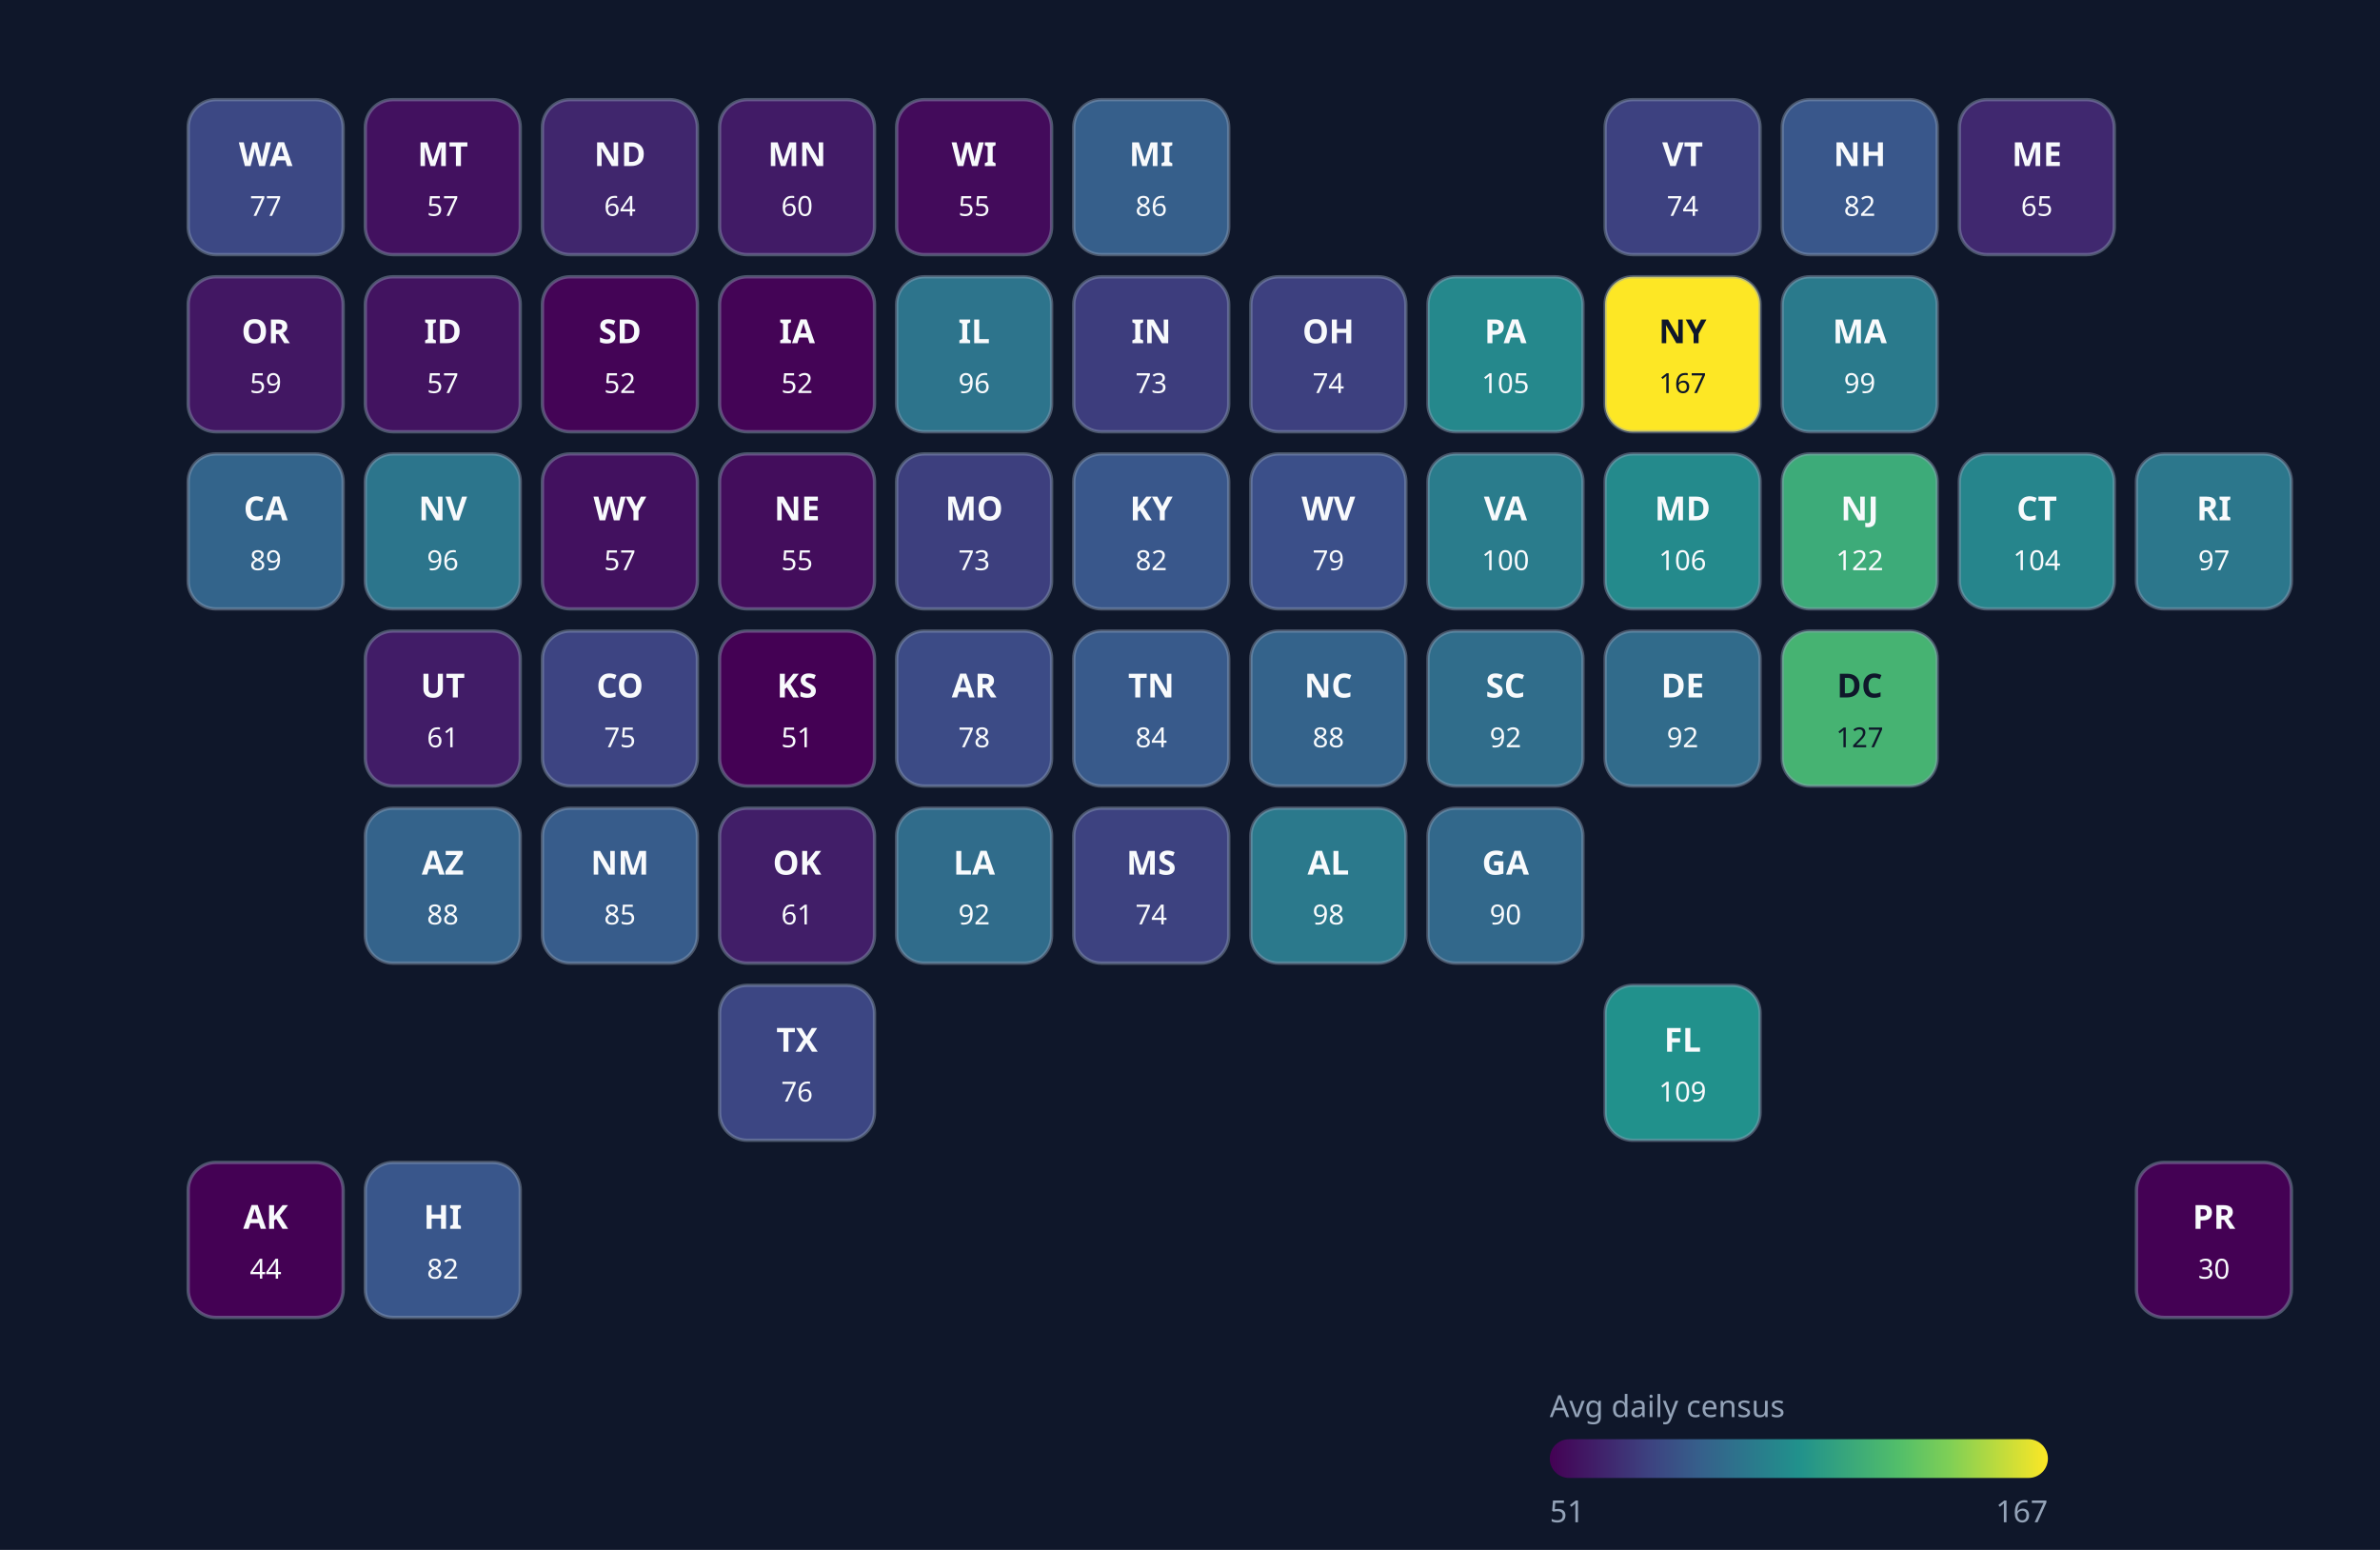
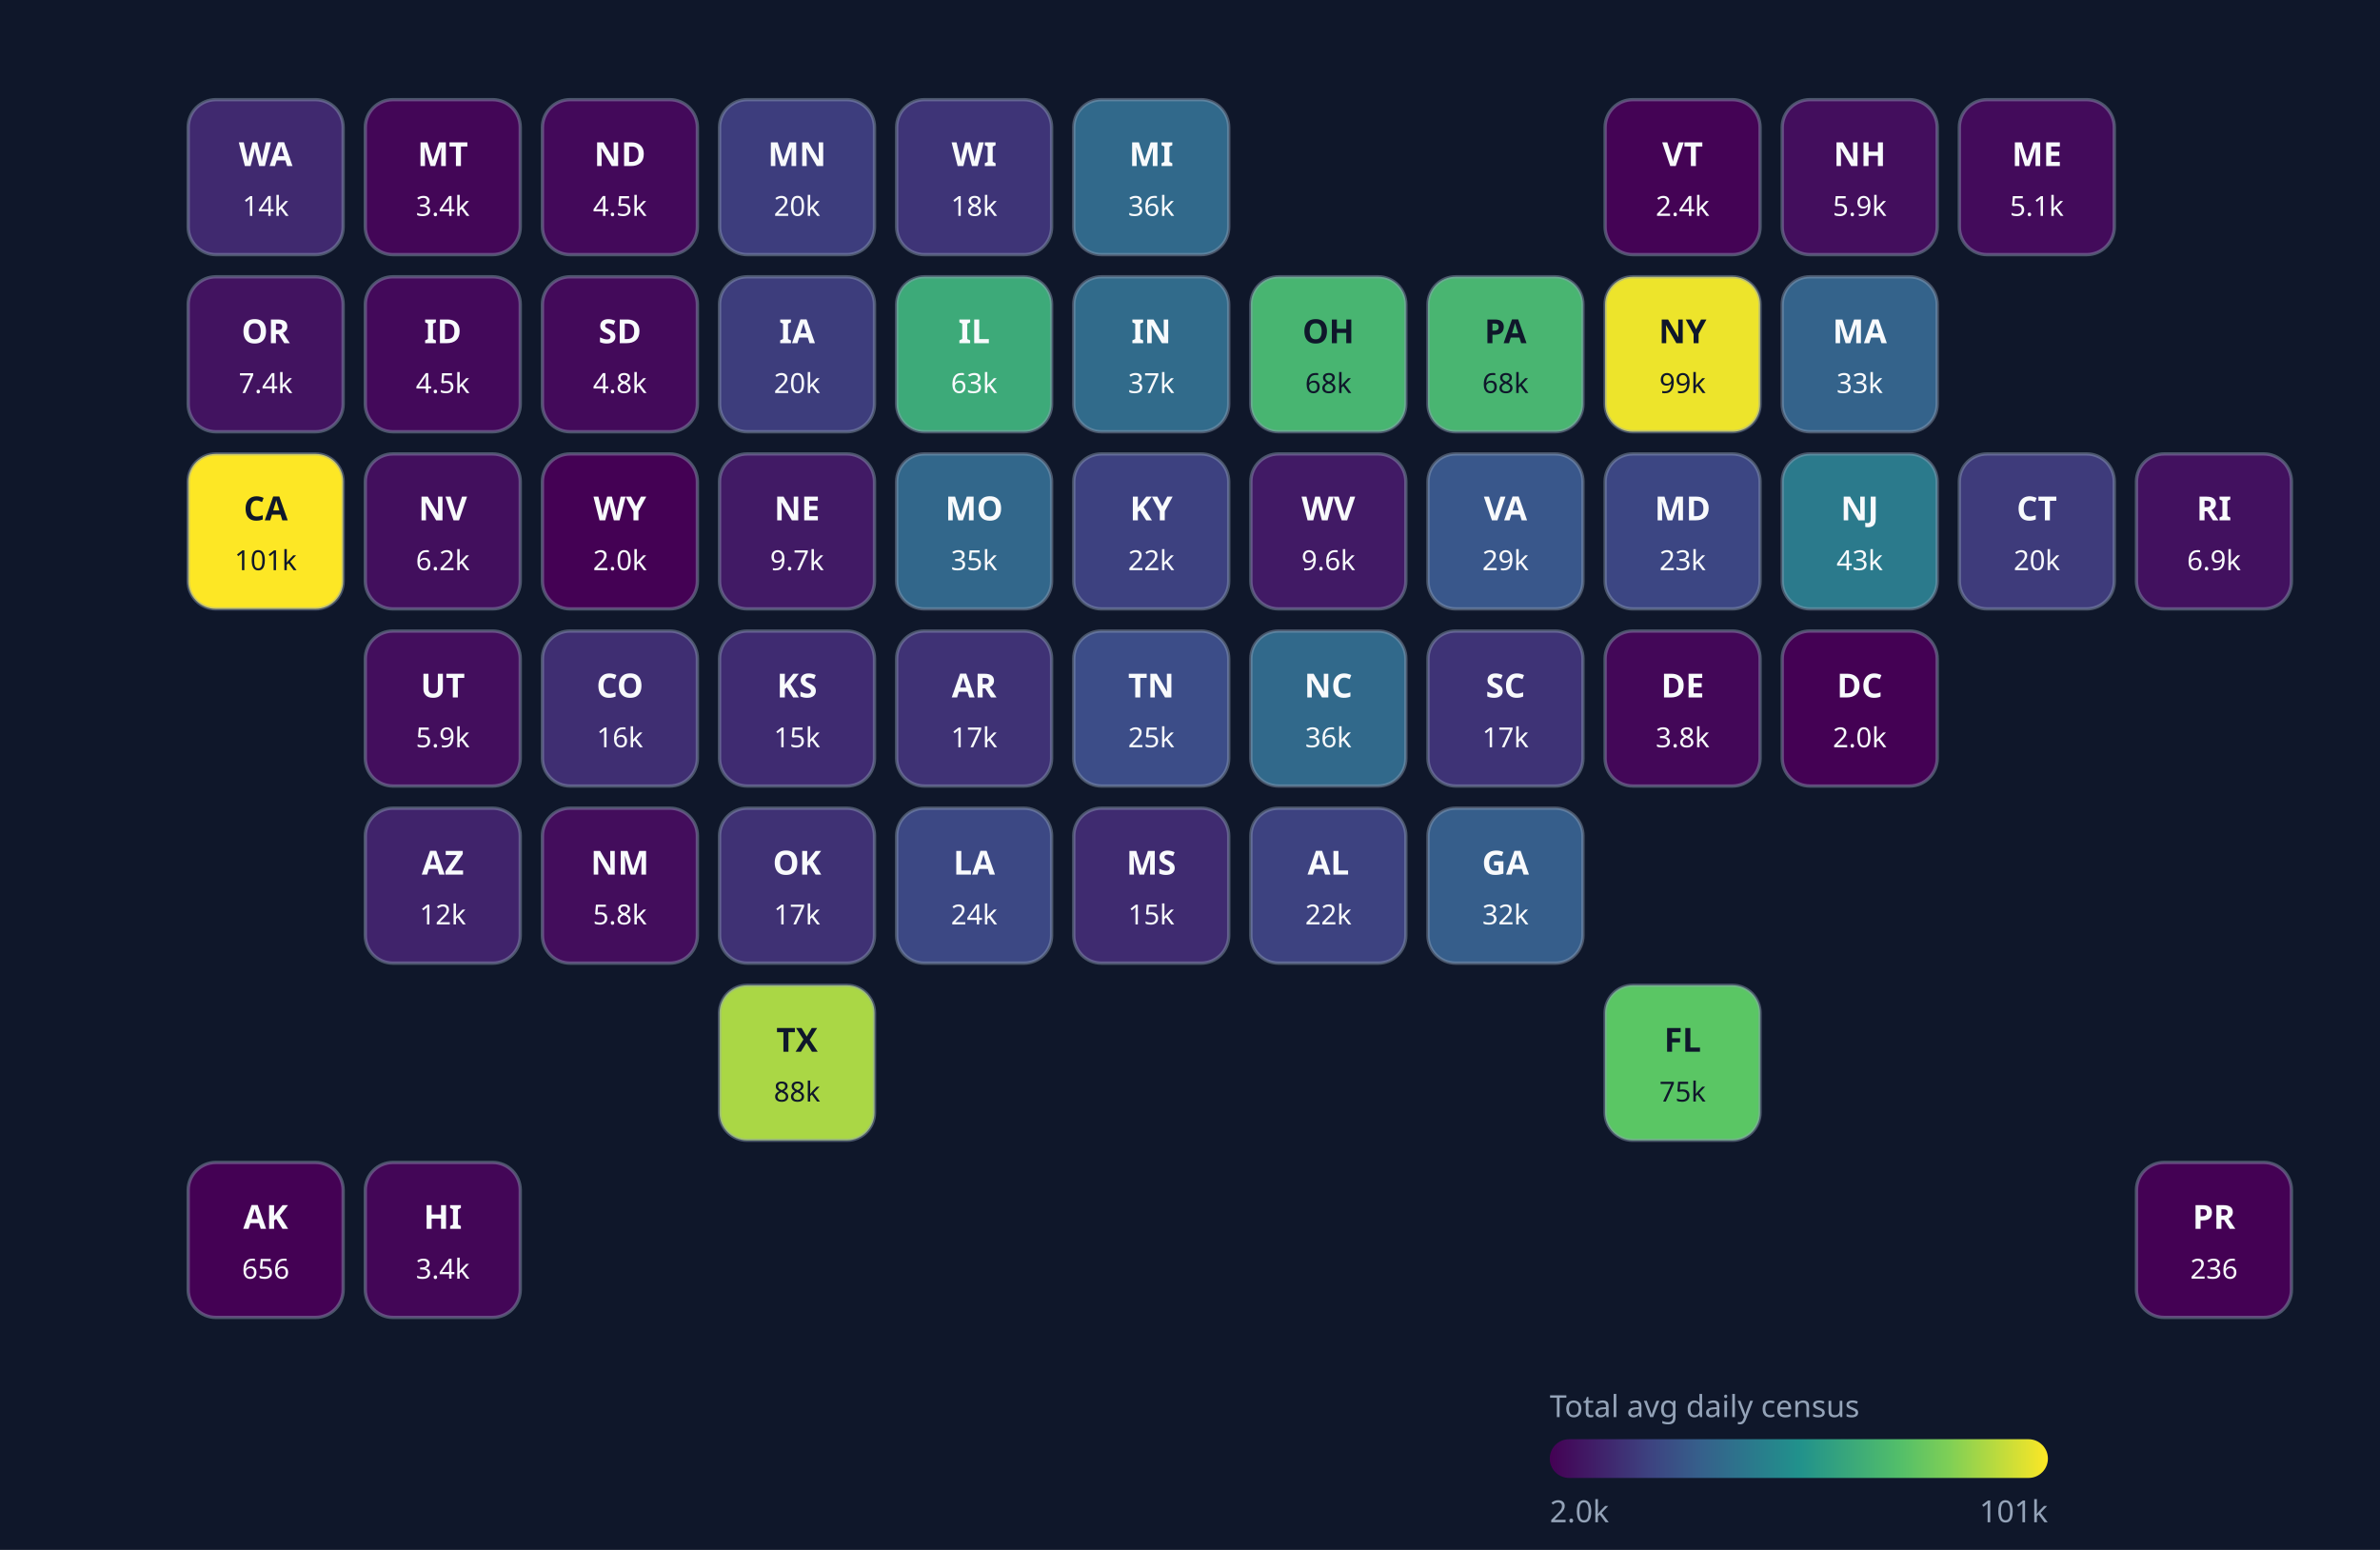
<svg xmlns="http://www.w3.org/2000/svg" viewBox="0 0 860 560" role="img" aria-labelledby="t1">
  <rect width="100%" height="100%" fill="#0f172a" />
-   <rect x="68" y="36" width="56" height="56" rx="10" ry="10" fill="rgb(60,72,132)" stroke="rgba(148,163,184,0.45)" stroke-width="1.2" />
-   <rect x="132" y="36" width="56" height="56" rx="10" ry="10" fill="rgb(66,17,95)" stroke="rgba(148,163,184,0.45)" stroke-width="1.2" />
-   <rect x="196" y="36" width="56" height="56" rx="10" ry="10" fill="rgb(64,38,109)" stroke="rgba(148,163,184,0.45)" stroke-width="1.2" />
-   <rect x="260" y="36" width="56" height="56" rx="10" ry="10" fill="rgb(65,27,102)" stroke="rgba(148,163,184,0.45)" stroke-width="1.2" />
-   <rect x="324" y="36" width="56" height="56" rx="10" ry="10" fill="rgb(67,11,91)" stroke="rgba(148,163,184,0.45)" stroke-width="1.2" />
-   <rect x="388" y="36" width="56" height="56" rx="10" ry="10" fill="rgb(54,95,139)" stroke="rgba(148,163,184,0.45)" stroke-width="1.2" />
-   <rect x="580" y="36" width="56" height="56" rx="10" ry="10" fill="rgb(61,65,128)" stroke="rgba(148,163,184,0.45)" stroke-width="1.2" />
-   <rect x="644" y="36" width="56" height="56" rx="10" ry="10" fill="rgb(57,87,139)" stroke="rgba(148,163,184,0.45)" stroke-width="1.2" />
-   <rect x="708" y="36" width="56" height="56" rx="10" ry="10" fill="rgb(64,40,111)" stroke="rgba(148,163,184,0.45)" stroke-width="1.2" />
-   <rect x="68" y="100" width="56" height="56" rx="10" ry="10" fill="rgb(66,23,99)" stroke="rgba(148,163,184,0.45)" stroke-width="1.2" />
-   <rect x="132" y="100" width="56" height="56" rx="10" ry="10" fill="rgb(66,19,96)" stroke="rgba(148,163,184,0.45)" stroke-width="1.2" />
-   <rect x="196" y="100" width="56" height="56" rx="10" ry="10" fill="rgb(68,4,86)" stroke="rgba(148,163,184,0.45)" stroke-width="1.2" />
-   <rect x="260" y="100" width="56" height="56" rx="10" ry="10" fill="rgb(68,4,86)" stroke="rgba(148,163,184,0.45)" stroke-width="1.2" />
-   <rect x="324" y="100" width="56" height="56" rx="10" ry="10" fill="rgb(45,116,140)" stroke="rgba(148,163,184,0.45)" stroke-width="1.2" />
-   <rect x="388" y="100" width="56" height="56" rx="10" ry="10" fill="rgb(61,61,125)" stroke="rgba(148,163,184,0.45)" stroke-width="1.2" />
-   <rect x="452" y="100" width="56" height="56" rx="10" ry="10" fill="rgb(61,64,127)" stroke="rgba(148,163,184,0.45)" stroke-width="1.2" />
-   <rect x="516" y="100" width="56" height="56" rx="10" ry="10" fill="rgb(37,136,140)" stroke="rgba(148,163,184,0.45)" stroke-width="1.2" />
-   <rect x="580" y="100" width="56" height="56" rx="10" ry="10" fill="rgb(253,231,37)" stroke="rgba(148,163,184,0.45)" stroke-width="1.2" />
-   <rect x="644" y="100" width="56" height="56" rx="10" ry="10" fill="rgb(42,122,140)" stroke="rgba(148,163,184,0.45)" stroke-width="1.2" />
-   <rect x="68" y="164" width="56" height="56" rx="10" ry="10" fill="rgb(51,100,139)" stroke="rgba(148,163,184,0.45)" stroke-width="1.2" />
-   <rect x="132" y="164" width="56" height="56" rx="10" ry="10" fill="rgb(44,117,140)" stroke="rgba(148,163,184,0.45)" stroke-width="1.2" />
-   <rect x="196" y="164" width="56" height="56" rx="10" ry="10" fill="rgb(66,17,95)" stroke="rgba(148,163,184,0.45)" stroke-width="1.2" />
-   <rect x="260" y="164" width="56" height="56" rx="10" ry="10" fill="rgb(67,13,92)" stroke="rgba(148,163,184,0.45)" stroke-width="1.2" />
-   <rect x="324" y="164" width="56" height="56" rx="10" ry="10" fill="rgb(61,63,126)" stroke="rgba(148,163,184,0.45)" stroke-width="1.2" />
-   <rect x="388" y="164" width="56" height="56" rx="10" ry="10" fill="rgb(57,87,139)" stroke="rgba(148,163,184,0.45)" stroke-width="1.2" />
-   <rect x="452" y="164" width="56" height="56" rx="10" ry="10" fill="rgb(59,79,137)" stroke="rgba(148,163,184,0.45)" stroke-width="1.2" />
-   <rect x="516" y="164" width="56" height="56" rx="10" ry="10" fill="rgb(42,124,140)" stroke="rgba(148,163,184,0.45)" stroke-width="1.2" />
-   <rect x="580" y="164" width="56" height="56" rx="10" ry="10" fill="rgb(36,138,140)" stroke="rgba(148,163,184,0.45)" stroke-width="1.2" />
-   <rect x="644" y="164" width="56" height="56" rx="10" ry="10" fill="rgb(61,171,121)" stroke="rgba(148,163,184,0.45)" stroke-width="1.2" />
-   <rect x="708" y="164" width="56" height="56" rx="10" ry="10" fill="rgb(38,133,140)" stroke="rgba(148,163,184,0.45)" stroke-width="1.2" />
-   <rect x="772" y="164" width="56" height="56" rx="10" ry="10" fill="rgb(44,119,140)" stroke="rgba(148,163,184,0.45)" stroke-width="1.2" />
-   <rect x="132" y="228" width="56" height="56" rx="10" ry="10" fill="rgb(65,28,103)" stroke="rgba(148,163,184,0.45)" stroke-width="1.2" />
-   <rect x="196" y="228" width="56" height="56" rx="10" ry="10" fill="rgb(61,68,130)" stroke="rgba(148,163,184,0.45)" stroke-width="1.2" />
-   <rect x="260" y="228" width="56" height="56" rx="10" ry="10" fill="rgb(68,1,84)" stroke="rgba(148,163,184,0.45)" stroke-width="1.2" />
-   <rect x="324" y="228" width="56" height="56" rx="10" ry="10" fill="rgb(60,75,134)" stroke="rgba(148,163,184,0.45)" stroke-width="1.2" />
-   <rect x="388" y="228" width="56" height="56" rx="10" ry="10" fill="rgb(56,90,139)" stroke="rgba(148,163,184,0.45)" stroke-width="1.2" />
-   <rect x="452" y="228" width="56" height="56" rx="10" ry="10" fill="rgb(52,99,139)" stroke="rgba(148,163,184,0.45)" stroke-width="1.2" />
-   <rect x="516" y="228" width="56" height="56" rx="10" ry="10" fill="rgb(48,109,139)" stroke="rgba(148,163,184,0.45)" stroke-width="1.2" />
-   <rect x="580" y="228" width="56" height="56" rx="10" ry="10" fill="rgb(49,107,139)" stroke="rgba(148,163,184,0.45)" stroke-width="1.2" />
-   <rect x="644" y="228" width="56" height="56" rx="10" ry="10" fill="rgb(70,179,114)" stroke="rgba(148,163,184,0.45)" stroke-width="1.2" />
-   <rect x="132" y="292" width="56" height="56" rx="10" ry="10" fill="rgb(52,99,139)" stroke="rgba(148,163,184,0.45)" stroke-width="1.2" />
-   <rect x="196" y="292" width="56" height="56" rx="10" ry="10" fill="rgb(55,92,139)" stroke="rgba(148,163,184,0.45)" stroke-width="1.2" />
-   <rect x="260" y="292" width="56" height="56" rx="10" ry="10" fill="rgb(65,30,104)" stroke="rgba(148,163,184,0.45)" stroke-width="1.2" />
-   <rect x="324" y="292" width="56" height="56" rx="10" ry="10" fill="rgb(48,108,139)" stroke="rgba(148,163,184,0.45)" stroke-width="1.2" />
-   <rect x="388" y="292" width="56" height="56" rx="10" ry="10" fill="rgb(61,66,128)" stroke="rgba(148,163,184,0.45)" stroke-width="1.2" />
-   <rect x="452" y="292" width="56" height="56" rx="10" ry="10" fill="rgb(43,121,140)" stroke="rgba(148,163,184,0.45)" stroke-width="1.2" />
-   <rect x="516" y="292" width="56" height="56" rx="10" ry="10" fill="rgb(50,104,139)" stroke="rgba(148,163,184,0.45)" stroke-width="1.2" />
-   <rect x="260" y="356" width="56" height="56" rx="10" ry="10" fill="rgb(60,70,131)" stroke="rgba(148,163,184,0.45)" stroke-width="1.2" />
-   <rect x="580" y="356" width="56" height="56" rx="10" ry="10" fill="rgb(33,145,140)" stroke="rgba(148,163,184,0.45)" stroke-width="1.2" />
+   <rect x="68" y="36" width="56" height="56" rx="10" ry="10" fill="rgb(64,41,111)" stroke="rgba(148,163,184,0.45)" stroke-width="1.2" />
+   <rect x="132" y="36" width="56" height="56" rx="10" ry="10" fill="rgb(67,6,87)" stroke="rgba(148,163,184,0.45)" stroke-width="1.2" />
+   <rect x="196" y="36" width="56" height="56" rx="10" ry="10" fill="rgb(67,9,90)" stroke="rgba(148,163,184,0.45)" stroke-width="1.2" />
+   <rect x="260" y="36" width="56" height="56" rx="10" ry="10" fill="rgb(61,61,125)" stroke="rgba(148,163,184,0.45)" stroke-width="1.2" />
+   <rect x="324" y="36" width="56" height="56" rx="10" ry="10" fill="rgb(62,52,119)" stroke="rgba(148,163,184,0.45)" stroke-width="1.2" />
+   <rect x="388" y="36" width="56" height="56" rx="10" ry="10" fill="rgb(49,105,139)" stroke="rgba(148,163,184,0.45)" stroke-width="1.2" />
+   <rect x="580" y="36" width="56" height="56" rx="10" ry="10" fill="rgb(68,3,85)" stroke="rgba(148,163,184,0.45)" stroke-width="1.2" />
+   <rect x="644" y="36" width="56" height="56" rx="10" ry="10" fill="rgb(67,14,93)" stroke="rgba(148,163,184,0.45)" stroke-width="1.2" />
+   <rect x="708" y="36" width="56" height="56" rx="10" ry="10" fill="rgb(67,11,91)" stroke="rgba(148,163,184,0.45)" stroke-width="1.2" />
+   <rect x="68" y="100" width="56" height="56" rx="10" ry="10" fill="rgb(66,19,96)" stroke="rgba(148,163,184,0.45)" stroke-width="1.2" />
+   <rect x="132" y="100" width="56" height="56" rx="10" ry="10" fill="rgb(67,9,90)" stroke="rgba(148,163,184,0.45)" stroke-width="1.2" />
+   <rect x="196" y="100" width="56" height="56" rx="10" ry="10" fill="rgb(67,10,90)" stroke="rgba(148,163,184,0.45)" stroke-width="1.2" />
+   <rect x="260" y="100" width="56" height="56" rx="10" ry="10" fill="rgb(61,61,124)" stroke="rgba(148,163,184,0.45)" stroke-width="1.2" />
+   <rect x="324" y="100" width="56" height="56" rx="10" ry="10" fill="rgb(61,170,121)" stroke="rgba(148,163,184,0.45)" stroke-width="1.2" />
+   <rect x="388" y="100" width="56" height="56" rx="10" ry="10" fill="rgb(49,107,139)" stroke="rgba(148,163,184,0.45)" stroke-width="1.2" />
+   <rect x="452" y="100" width="56" height="56" rx="10" ry="10" fill="rgb(72,181,113)" stroke="rgba(148,163,184,0.45)" stroke-width="1.2" />
+   <rect x="516" y="100" width="56" height="56" rx="10" ry="10" fill="rgb(73,181,113)" stroke="rgba(148,163,184,0.45)" stroke-width="1.2" />
+   <rect x="580" y="100" width="56" height="56" rx="10" ry="10" fill="rgb(237,228,43)" stroke="rgba(148,163,184,0.45)" stroke-width="1.2" />
+   <rect x="644" y="100" width="56" height="56" rx="10" ry="10" fill="rgb(52,99,139)" stroke="rgba(148,163,184,0.45)" stroke-width="1.2" />
+   <rect x="68" y="164" width="56" height="56" rx="10" ry="10" fill="rgb(253,231,37)" stroke="rgba(148,163,184,0.45)" stroke-width="1.2" />
+   <rect x="132" y="164" width="56" height="56" rx="10" ry="10" fill="rgb(66,15,93)" stroke="rgba(148,163,184,0.45)" stroke-width="1.2" />
+   <rect x="196" y="164" width="56" height="56" rx="10" ry="10" fill="rgb(68,1,84)" stroke="rgba(148,163,184,0.45)" stroke-width="1.2" />
+   <rect x="260" y="164" width="56" height="56" rx="10" ry="10" fill="rgb(65,26,101)" stroke="rgba(148,163,184,0.45)" stroke-width="1.2" />
+   <rect x="324" y="164" width="56" height="56" rx="10" ry="10" fill="rgb(50,103,139)" stroke="rgba(148,163,184,0.45)" stroke-width="1.2" />
+   <rect x="388" y="164" width="56" height="56" rx="10" ry="10" fill="rgb(61,65,128)" stroke="rgba(148,163,184,0.45)" stroke-width="1.2" />
+   <rect x="452" y="164" width="56" height="56" rx="10" ry="10" fill="rgb(65,26,101)" stroke="rgba(148,163,184,0.45)" stroke-width="1.2" />
+   <rect x="516" y="164" width="56" height="56" rx="10" ry="10" fill="rgb(57,87,139)" stroke="rgba(148,163,184,0.45)" stroke-width="1.2" />
+   <rect x="580" y="164" width="56" height="56" rx="10" ry="10" fill="rgb(60,70,131)" stroke="rgba(148,163,184,0.45)" stroke-width="1.2" />
+   <rect x="644" y="164" width="56" height="56" rx="10" ry="10" fill="rgb(43,122,140)" stroke="rgba(148,163,184,0.45)" stroke-width="1.2" />
+   <rect x="708" y="164" width="56" height="56" rx="10" ry="10" fill="rgb(62,59,123)" stroke="rgba(148,163,184,0.45)" stroke-width="1.2" />
+   <rect x="772" y="164" width="56" height="56" rx="10" ry="10" fill="rgb(66,17,95)" stroke="rgba(148,163,184,0.45)" stroke-width="1.2" />
+   <rect x="132" y="228" width="56" height="56" rx="10" ry="10" fill="rgb(67,14,93)" stroke="rgba(148,163,184,0.45)" stroke-width="1.2" />
+   <rect x="196" y="228" width="56" height="56" rx="10" ry="10" fill="rgb(63,46,114)" stroke="rgba(148,163,184,0.45)" stroke-width="1.2" />
+   <rect x="260" y="228" width="56" height="56" rx="10" ry="10" fill="rgb(63,43,113)" stroke="rgba(148,163,184,0.45)" stroke-width="1.2" />
+   <rect x="324" y="228" width="56" height="56" rx="10" ry="10" fill="rgb(63,50,117)" stroke="rgba(148,163,184,0.45)" stroke-width="1.2" />
+   <rect x="388" y="228" width="56" height="56" rx="10" ry="10" fill="rgb(60,77,136)" stroke="rgba(148,163,184,0.45)" stroke-width="1.2" />
+   <rect x="452" y="228" width="56" height="56" rx="10" ry="10" fill="rgb(49,105,139)" stroke="rgba(148,163,184,0.45)" stroke-width="1.2" />
+   <rect x="516" y="228" width="56" height="56" rx="10" ry="10" fill="rgb(62,51,118)" stroke="rgba(148,163,184,0.45)" stroke-width="1.2" />
+   <rect x="580" y="228" width="56" height="56" rx="10" ry="10" fill="rgb(67,7,88)" stroke="rgba(148,163,184,0.45)" stroke-width="1.2" />
+   <rect x="644" y="228" width="56" height="56" rx="10" ry="10" fill="rgb(68,1,84)" stroke="rgba(148,163,184,0.45)" stroke-width="1.2" />
+   <rect x="132" y="292" width="56" height="56" rx="10" ry="10" fill="rgb(64,35,107)" stroke="rgba(148,163,184,0.45)" stroke-width="1.2" />
+   <rect x="196" y="292" width="56" height="56" rx="10" ry="10" fill="rgb(67,13,92)" stroke="rgba(148,163,184,0.45)" stroke-width="1.2" />
+   <rect x="260" y="292" width="56" height="56" rx="10" ry="10" fill="rgb(63,49,116)" stroke="rgba(148,163,184,0.45)" stroke-width="1.2" />
+   <rect x="324" y="292" width="56" height="56" rx="10" ry="10" fill="rgb(60,72,132)" stroke="rgba(148,163,184,0.45)" stroke-width="1.2" />
+   <rect x="388" y="292" width="56" height="56" rx="10" ry="10" fill="rgb(63,43,112)" stroke="rgba(148,163,184,0.45)" stroke-width="1.2" />
+   <rect x="452" y="292" width="56" height="56" rx="10" ry="10" fill="rgb(61,66,128)" stroke="rgba(148,163,184,0.45)" stroke-width="1.2" />
+   <rect x="516" y="292" width="56" height="56" rx="10" ry="10" fill="rgb(54,94,139)" stroke="rgba(148,163,184,0.45)" stroke-width="1.2" />
+   <rect x="260" y="356" width="56" height="56" rx="10" ry="10" fill="rgb(170,215,69)" stroke="rgba(148,163,184,0.45)" stroke-width="1.2" />
+   <rect x="580" y="356" width="56" height="56" rx="10" ry="10" fill="rgb(90,198,100)" stroke="rgba(148,163,184,0.45)" stroke-width="1.2" />
  <rect x="68" y="420" width="56" height="56" rx="10" ry="10" fill="rgb(68,1,84)" stroke="rgba(148,163,184,0.45)" stroke-width="1.2" />
-   <rect x="132" y="420" width="56" height="56" rx="10" ry="10" fill="rgb(57,86,139)" stroke="rgba(148,163,184,0.45)" stroke-width="1.2" />
+   <rect x="132" y="420" width="56" height="56" rx="10" ry="10" fill="rgb(67,6,87)" stroke="rgba(148,163,184,0.45)" stroke-width="1.2" />
  <rect x="772" y="420" width="56" height="56" rx="10" ry="10" fill="rgb(68,1,84)" stroke="rgba(148,163,184,0.45)" stroke-width="1.2" />
  <text x="96.0" y="60" text-anchor="middle" fill="#f8fafc" font-size="12" font-weight="700" font-family="system-ui,sans-serif">WA</text>
-   <text x="96.0" y="78" text-anchor="middle" fill="#f8fafc" font-size="10" font-family="system-ui,sans-serif">77</text>
+   <text x="96.0" y="78" text-anchor="middle" fill="#f8fafc" font-size="10" font-family="system-ui,sans-serif">14k</text>
  <text x="160.0" y="60" text-anchor="middle" fill="#f8fafc" font-size="12" font-weight="700" font-family="system-ui,sans-serif">MT</text>
-   <text x="160.0" y="78" text-anchor="middle" fill="#f8fafc" font-size="10" font-family="system-ui,sans-serif">57</text>
+   <text x="160.0" y="78" text-anchor="middle" fill="#f8fafc" font-size="10" font-family="system-ui,sans-serif">3.4k</text>
  <text x="224.0" y="60" text-anchor="middle" fill="#f8fafc" font-size="12" font-weight="700" font-family="system-ui,sans-serif">ND</text>
-   <text x="224.0" y="78" text-anchor="middle" fill="#f8fafc" font-size="10" font-family="system-ui,sans-serif">64</text>
+   <text x="224.0" y="78" text-anchor="middle" fill="#f8fafc" font-size="10" font-family="system-ui,sans-serif">4.5k</text>
  <text x="288.0" y="60" text-anchor="middle" fill="#f8fafc" font-size="12" font-weight="700" font-family="system-ui,sans-serif">MN</text>
-   <text x="288.0" y="78" text-anchor="middle" fill="#f8fafc" font-size="10" font-family="system-ui,sans-serif">60</text>
+   <text x="288.0" y="78" text-anchor="middle" fill="#f8fafc" font-size="10" font-family="system-ui,sans-serif">20k</text>
  <text x="352.0" y="60" text-anchor="middle" fill="#f8fafc" font-size="12" font-weight="700" font-family="system-ui,sans-serif">WI</text>
-   <text x="352.0" y="78" text-anchor="middle" fill="#f8fafc" font-size="10" font-family="system-ui,sans-serif">55</text>
+   <text x="352.0" y="78" text-anchor="middle" fill="#f8fafc" font-size="10" font-family="system-ui,sans-serif">18k</text>
  <text x="416.0" y="60" text-anchor="middle" fill="#f8fafc" font-size="12" font-weight="700" font-family="system-ui,sans-serif">MI</text>
-   <text x="416.0" y="78" text-anchor="middle" fill="#f8fafc" font-size="10" font-family="system-ui,sans-serif">86</text>
+   <text x="416.0" y="78" text-anchor="middle" fill="#f8fafc" font-size="10" font-family="system-ui,sans-serif">36k</text>
  <text x="608.0" y="60" text-anchor="middle" fill="#f8fafc" font-size="12" font-weight="700" font-family="system-ui,sans-serif">VT</text>
-   <text x="608.0" y="78" text-anchor="middle" fill="#f8fafc" font-size="10" font-family="system-ui,sans-serif">74</text>
+   <text x="608.0" y="78" text-anchor="middle" fill="#f8fafc" font-size="10" font-family="system-ui,sans-serif">2.4k</text>
  <text x="672.0" y="60" text-anchor="middle" fill="#f8fafc" font-size="12" font-weight="700" font-family="system-ui,sans-serif">NH</text>
-   <text x="672.0" y="78" text-anchor="middle" fill="#f8fafc" font-size="10" font-family="system-ui,sans-serif">82</text>
+   <text x="672.0" y="78" text-anchor="middle" fill="#f8fafc" font-size="10" font-family="system-ui,sans-serif">5.9k</text>
  <text x="736.0" y="60" text-anchor="middle" fill="#f8fafc" font-size="12" font-weight="700" font-family="system-ui,sans-serif">ME</text>
-   <text x="736.0" y="78" text-anchor="middle" fill="#f8fafc" font-size="10" font-family="system-ui,sans-serif">65</text>
+   <text x="736.0" y="78" text-anchor="middle" fill="#f8fafc" font-size="10" font-family="system-ui,sans-serif">5.1k</text>
  <text x="96.0" y="124" text-anchor="middle" fill="#f8fafc" font-size="12" font-weight="700" font-family="system-ui,sans-serif">OR</text>
-   <text x="96.0" y="142" text-anchor="middle" fill="#f8fafc" font-size="10" font-family="system-ui,sans-serif">59</text>
+   <text x="96.0" y="142" text-anchor="middle" fill="#f8fafc" font-size="10" font-family="system-ui,sans-serif">7.4k</text>
  <text x="160.0" y="124" text-anchor="middle" fill="#f8fafc" font-size="12" font-weight="700" font-family="system-ui,sans-serif">ID</text>
-   <text x="160.0" y="142" text-anchor="middle" fill="#f8fafc" font-size="10" font-family="system-ui,sans-serif">57</text>
+   <text x="160.0" y="142" text-anchor="middle" fill="#f8fafc" font-size="10" font-family="system-ui,sans-serif">4.5k</text>
  <text x="224.0" y="124" text-anchor="middle" fill="#f8fafc" font-size="12" font-weight="700" font-family="system-ui,sans-serif">SD</text>
-   <text x="224.0" y="142" text-anchor="middle" fill="#f8fafc" font-size="10" font-family="system-ui,sans-serif">52</text>
+   <text x="224.0" y="142" text-anchor="middle" fill="#f8fafc" font-size="10" font-family="system-ui,sans-serif">4.8k</text>
  <text x="288.0" y="124" text-anchor="middle" fill="#f8fafc" font-size="12" font-weight="700" font-family="system-ui,sans-serif">IA</text>
-   <text x="288.0" y="142" text-anchor="middle" fill="#f8fafc" font-size="10" font-family="system-ui,sans-serif">52</text>
+   <text x="288.0" y="142" text-anchor="middle" fill="#f8fafc" font-size="10" font-family="system-ui,sans-serif">20k</text>
  <text x="352.0" y="124" text-anchor="middle" fill="#f8fafc" font-size="12" font-weight="700" font-family="system-ui,sans-serif">IL</text>
-   <text x="352.0" y="142" text-anchor="middle" fill="#f8fafc" font-size="10" font-family="system-ui,sans-serif">96</text>
+   <text x="352.0" y="142" text-anchor="middle" fill="#f8fafc" font-size="10" font-family="system-ui,sans-serif">63k</text>
  <text x="416.0" y="124" text-anchor="middle" fill="#f8fafc" font-size="12" font-weight="700" font-family="system-ui,sans-serif">IN</text>
-   <text x="416.0" y="142" text-anchor="middle" fill="#f8fafc" font-size="10" font-family="system-ui,sans-serif">73</text>
-   <text x="480.0" y="124" text-anchor="middle" fill="#f8fafc" font-size="12" font-weight="700" font-family="system-ui,sans-serif">OH</text>
-   <text x="480.0" y="142" text-anchor="middle" fill="#f8fafc" font-size="10" font-family="system-ui,sans-serif">74</text>
-   <text x="544.0" y="124" text-anchor="middle" fill="#f8fafc" font-size="12" font-weight="700" font-family="system-ui,sans-serif">PA</text>
-   <text x="544.0" y="142" text-anchor="middle" fill="#f8fafc" font-size="10" font-family="system-ui,sans-serif">105</text>
+   <text x="416.0" y="142" text-anchor="middle" fill="#f8fafc" font-size="10" font-family="system-ui,sans-serif">37k</text>
+   <text x="480.0" y="124" text-anchor="middle" fill="#0f172a" font-size="12" font-weight="700" font-family="system-ui,sans-serif">OH</text>
+   <text x="480.0" y="142" text-anchor="middle" fill="#0f172a" font-size="10" font-family="system-ui,sans-serif">68k</text>
+   <text x="544.0" y="124" text-anchor="middle" fill="#0f172a" font-size="12" font-weight="700" font-family="system-ui,sans-serif">PA</text>
+   <text x="544.0" y="142" text-anchor="middle" fill="#0f172a" font-size="10" font-family="system-ui,sans-serif">68k</text>
  <text x="608.0" y="124" text-anchor="middle" fill="#0f172a" font-size="12" font-weight="700" font-family="system-ui,sans-serif">NY</text>
-   <text x="608.0" y="142" text-anchor="middle" fill="#0f172a" font-size="10" font-family="system-ui,sans-serif">167</text>
+   <text x="608.0" y="142" text-anchor="middle" fill="#0f172a" font-size="10" font-family="system-ui,sans-serif">99k</text>
  <text x="672.0" y="124" text-anchor="middle" fill="#f8fafc" font-size="12" font-weight="700" font-family="system-ui,sans-serif">MA</text>
-   <text x="672.0" y="142" text-anchor="middle" fill="#f8fafc" font-size="10" font-family="system-ui,sans-serif">99</text>
-   <text x="96.0" y="188" text-anchor="middle" fill="#f8fafc" font-size="12" font-weight="700" font-family="system-ui,sans-serif">CA</text>
-   <text x="96.0" y="206" text-anchor="middle" fill="#f8fafc" font-size="10" font-family="system-ui,sans-serif">89</text>
+   <text x="672.0" y="142" text-anchor="middle" fill="#f8fafc" font-size="10" font-family="system-ui,sans-serif">33k</text>
+   <text x="96.0" y="188" text-anchor="middle" fill="#0f172a" font-size="12" font-weight="700" font-family="system-ui,sans-serif">CA</text>
+   <text x="96.0" y="206" text-anchor="middle" fill="#0f172a" font-size="10" font-family="system-ui,sans-serif">101k</text>
  <text x="160.0" y="188" text-anchor="middle" fill="#f8fafc" font-size="12" font-weight="700" font-family="system-ui,sans-serif">NV</text>
-   <text x="160.0" y="206" text-anchor="middle" fill="#f8fafc" font-size="10" font-family="system-ui,sans-serif">96</text>
+   <text x="160.0" y="206" text-anchor="middle" fill="#f8fafc" font-size="10" font-family="system-ui,sans-serif">6.2k</text>
  <text x="224.0" y="188" text-anchor="middle" fill="#f8fafc" font-size="12" font-weight="700" font-family="system-ui,sans-serif">WY</text>
-   <text x="224.0" y="206" text-anchor="middle" fill="#f8fafc" font-size="10" font-family="system-ui,sans-serif">57</text>
+   <text x="224.0" y="206" text-anchor="middle" fill="#f8fafc" font-size="10" font-family="system-ui,sans-serif">2.0k</text>
  <text x="288.0" y="188" text-anchor="middle" fill="#f8fafc" font-size="12" font-weight="700" font-family="system-ui,sans-serif">NE</text>
-   <text x="288.0" y="206" text-anchor="middle" fill="#f8fafc" font-size="10" font-family="system-ui,sans-serif">55</text>
+   <text x="288.0" y="206" text-anchor="middle" fill="#f8fafc" font-size="10" font-family="system-ui,sans-serif">9.7k</text>
  <text x="352.0" y="188" text-anchor="middle" fill="#f8fafc" font-size="12" font-weight="700" font-family="system-ui,sans-serif">MO</text>
-   <text x="352.0" y="206" text-anchor="middle" fill="#f8fafc" font-size="10" font-family="system-ui,sans-serif">73</text>
+   <text x="352.0" y="206" text-anchor="middle" fill="#f8fafc" font-size="10" font-family="system-ui,sans-serif">35k</text>
  <text x="416.0" y="188" text-anchor="middle" fill="#f8fafc" font-size="12" font-weight="700" font-family="system-ui,sans-serif">KY</text>
-   <text x="416.0" y="206" text-anchor="middle" fill="#f8fafc" font-size="10" font-family="system-ui,sans-serif">82</text>
+   <text x="416.0" y="206" text-anchor="middle" fill="#f8fafc" font-size="10" font-family="system-ui,sans-serif">22k</text>
  <text x="480.0" y="188" text-anchor="middle" fill="#f8fafc" font-size="12" font-weight="700" font-family="system-ui,sans-serif">WV</text>
-   <text x="480.0" y="206" text-anchor="middle" fill="#f8fafc" font-size="10" font-family="system-ui,sans-serif">79</text>
+   <text x="480.0" y="206" text-anchor="middle" fill="#f8fafc" font-size="10" font-family="system-ui,sans-serif">9.6k</text>
  <text x="544.0" y="188" text-anchor="middle" fill="#f8fafc" font-size="12" font-weight="700" font-family="system-ui,sans-serif">VA</text>
-   <text x="544.0" y="206" text-anchor="middle" fill="#f8fafc" font-size="10" font-family="system-ui,sans-serif">100</text>
+   <text x="544.0" y="206" text-anchor="middle" fill="#f8fafc" font-size="10" font-family="system-ui,sans-serif">29k</text>
  <text x="608.0" y="188" text-anchor="middle" fill="#f8fafc" font-size="12" font-weight="700" font-family="system-ui,sans-serif">MD</text>
-   <text x="608.0" y="206" text-anchor="middle" fill="#f8fafc" font-size="10" font-family="system-ui,sans-serif">106</text>
+   <text x="608.0" y="206" text-anchor="middle" fill="#f8fafc" font-size="10" font-family="system-ui,sans-serif">23k</text>
  <text x="672.0" y="188" text-anchor="middle" fill="#f8fafc" font-size="12" font-weight="700" font-family="system-ui,sans-serif">NJ</text>
-   <text x="672.0" y="206" text-anchor="middle" fill="#f8fafc" font-size="10" font-family="system-ui,sans-serif">122</text>
+   <text x="672.0" y="206" text-anchor="middle" fill="#f8fafc" font-size="10" font-family="system-ui,sans-serif">43k</text>
  <text x="736.0" y="188" text-anchor="middle" fill="#f8fafc" font-size="12" font-weight="700" font-family="system-ui,sans-serif">CT</text>
-   <text x="736.0" y="206" text-anchor="middle" fill="#f8fafc" font-size="10" font-family="system-ui,sans-serif">104</text>
+   <text x="736.0" y="206" text-anchor="middle" fill="#f8fafc" font-size="10" font-family="system-ui,sans-serif">20k</text>
  <text x="800.0" y="188" text-anchor="middle" fill="#f8fafc" font-size="12" font-weight="700" font-family="system-ui,sans-serif">RI</text>
-   <text x="800.0" y="206" text-anchor="middle" fill="#f8fafc" font-size="10" font-family="system-ui,sans-serif">97</text>
+   <text x="800.0" y="206" text-anchor="middle" fill="#f8fafc" font-size="10" font-family="system-ui,sans-serif">6.9k</text>
  <text x="160.0" y="252" text-anchor="middle" fill="#f8fafc" font-size="12" font-weight="700" font-family="system-ui,sans-serif">UT</text>
-   <text x="160.0" y="270" text-anchor="middle" fill="#f8fafc" font-size="10" font-family="system-ui,sans-serif">61</text>
+   <text x="160.0" y="270" text-anchor="middle" fill="#f8fafc" font-size="10" font-family="system-ui,sans-serif">5.9k</text>
  <text x="224.0" y="252" text-anchor="middle" fill="#f8fafc" font-size="12" font-weight="700" font-family="system-ui,sans-serif">CO</text>
-   <text x="224.0" y="270" text-anchor="middle" fill="#f8fafc" font-size="10" font-family="system-ui,sans-serif">75</text>
+   <text x="224.0" y="270" text-anchor="middle" fill="#f8fafc" font-size="10" font-family="system-ui,sans-serif">16k</text>
  <text x="288.0" y="252" text-anchor="middle" fill="#f8fafc" font-size="12" font-weight="700" font-family="system-ui,sans-serif">KS</text>
-   <text x="288.0" y="270" text-anchor="middle" fill="#f8fafc" font-size="10" font-family="system-ui,sans-serif">51</text>
+   <text x="288.0" y="270" text-anchor="middle" fill="#f8fafc" font-size="10" font-family="system-ui,sans-serif">15k</text>
  <text x="352.0" y="252" text-anchor="middle" fill="#f8fafc" font-size="12" font-weight="700" font-family="system-ui,sans-serif">AR</text>
-   <text x="352.0" y="270" text-anchor="middle" fill="#f8fafc" font-size="10" font-family="system-ui,sans-serif">78</text>
+   <text x="352.0" y="270" text-anchor="middle" fill="#f8fafc" font-size="10" font-family="system-ui,sans-serif">17k</text>
  <text x="416.0" y="252" text-anchor="middle" fill="#f8fafc" font-size="12" font-weight="700" font-family="system-ui,sans-serif">TN</text>
-   <text x="416.0" y="270" text-anchor="middle" fill="#f8fafc" font-size="10" font-family="system-ui,sans-serif">84</text>
+   <text x="416.0" y="270" text-anchor="middle" fill="#f8fafc" font-size="10" font-family="system-ui,sans-serif">25k</text>
  <text x="480.0" y="252" text-anchor="middle" fill="#f8fafc" font-size="12" font-weight="700" font-family="system-ui,sans-serif">NC</text>
-   <text x="480.0" y="270" text-anchor="middle" fill="#f8fafc" font-size="10" font-family="system-ui,sans-serif">88</text>
+   <text x="480.0" y="270" text-anchor="middle" fill="#f8fafc" font-size="10" font-family="system-ui,sans-serif">36k</text>
  <text x="544.0" y="252" text-anchor="middle" fill="#f8fafc" font-size="12" font-weight="700" font-family="system-ui,sans-serif">SC</text>
-   <text x="544.0" y="270" text-anchor="middle" fill="#f8fafc" font-size="10" font-family="system-ui,sans-serif">92</text>
+   <text x="544.0" y="270" text-anchor="middle" fill="#f8fafc" font-size="10" font-family="system-ui,sans-serif">17k</text>
  <text x="608.0" y="252" text-anchor="middle" fill="#f8fafc" font-size="12" font-weight="700" font-family="system-ui,sans-serif">DE</text>
-   <text x="608.0" y="270" text-anchor="middle" fill="#f8fafc" font-size="10" font-family="system-ui,sans-serif">92</text>
-   <text x="672.0" y="252" text-anchor="middle" fill="#0f172a" font-size="12" font-weight="700" font-family="system-ui,sans-serif">DC</text>
-   <text x="672.0" y="270" text-anchor="middle" fill="#0f172a" font-size="10" font-family="system-ui,sans-serif">127</text>
+   <text x="608.0" y="270" text-anchor="middle" fill="#f8fafc" font-size="10" font-family="system-ui,sans-serif">3.8k</text>
+   <text x="672.0" y="252" text-anchor="middle" fill="#f8fafc" font-size="12" font-weight="700" font-family="system-ui,sans-serif">DC</text>
+   <text x="672.0" y="270" text-anchor="middle" fill="#f8fafc" font-size="10" font-family="system-ui,sans-serif">2.0k</text>
  <text x="160.0" y="316" text-anchor="middle" fill="#f8fafc" font-size="12" font-weight="700" font-family="system-ui,sans-serif">AZ</text>
-   <text x="160.0" y="334" text-anchor="middle" fill="#f8fafc" font-size="10" font-family="system-ui,sans-serif">88</text>
+   <text x="160.0" y="334" text-anchor="middle" fill="#f8fafc" font-size="10" font-family="system-ui,sans-serif">12k</text>
  <text x="224.0" y="316" text-anchor="middle" fill="#f8fafc" font-size="12" font-weight="700" font-family="system-ui,sans-serif">NM</text>
-   <text x="224.0" y="334" text-anchor="middle" fill="#f8fafc" font-size="10" font-family="system-ui,sans-serif">85</text>
+   <text x="224.0" y="334" text-anchor="middle" fill="#f8fafc" font-size="10" font-family="system-ui,sans-serif">5.8k</text>
  <text x="288.0" y="316" text-anchor="middle" fill="#f8fafc" font-size="12" font-weight="700" font-family="system-ui,sans-serif">OK</text>
-   <text x="288.0" y="334" text-anchor="middle" fill="#f8fafc" font-size="10" font-family="system-ui,sans-serif">61</text>
+   <text x="288.0" y="334" text-anchor="middle" fill="#f8fafc" font-size="10" font-family="system-ui,sans-serif">17k</text>
  <text x="352.0" y="316" text-anchor="middle" fill="#f8fafc" font-size="12" font-weight="700" font-family="system-ui,sans-serif">LA</text>
-   <text x="352.0" y="334" text-anchor="middle" fill="#f8fafc" font-size="10" font-family="system-ui,sans-serif">92</text>
+   <text x="352.0" y="334" text-anchor="middle" fill="#f8fafc" font-size="10" font-family="system-ui,sans-serif">24k</text>
  <text x="416.0" y="316" text-anchor="middle" fill="#f8fafc" font-size="12" font-weight="700" font-family="system-ui,sans-serif">MS</text>
-   <text x="416.0" y="334" text-anchor="middle" fill="#f8fafc" font-size="10" font-family="system-ui,sans-serif">74</text>
+   <text x="416.0" y="334" text-anchor="middle" fill="#f8fafc" font-size="10" font-family="system-ui,sans-serif">15k</text>
  <text x="480.0" y="316" text-anchor="middle" fill="#f8fafc" font-size="12" font-weight="700" font-family="system-ui,sans-serif">AL</text>
-   <text x="480.0" y="334" text-anchor="middle" fill="#f8fafc" font-size="10" font-family="system-ui,sans-serif">98</text>
+   <text x="480.0" y="334" text-anchor="middle" fill="#f8fafc" font-size="10" font-family="system-ui,sans-serif">22k</text>
  <text x="544.0" y="316" text-anchor="middle" fill="#f8fafc" font-size="12" font-weight="700" font-family="system-ui,sans-serif">GA</text>
-   <text x="544.0" y="334" text-anchor="middle" fill="#f8fafc" font-size="10" font-family="system-ui,sans-serif">90</text>
-   <text x="288.0" y="380" text-anchor="middle" fill="#f8fafc" font-size="12" font-weight="700" font-family="system-ui,sans-serif">TX</text>
-   <text x="288.0" y="398" text-anchor="middle" fill="#f8fafc" font-size="10" font-family="system-ui,sans-serif">76</text>
-   <text x="608.0" y="380" text-anchor="middle" fill="#f8fafc" font-size="12" font-weight="700" font-family="system-ui,sans-serif">FL</text>
-   <text x="608.0" y="398" text-anchor="middle" fill="#f8fafc" font-size="10" font-family="system-ui,sans-serif">109</text>
+   <text x="544.0" y="334" text-anchor="middle" fill="#f8fafc" font-size="10" font-family="system-ui,sans-serif">32k</text>
+   <text x="288.0" y="380" text-anchor="middle" fill="#0f172a" font-size="12" font-weight="700" font-family="system-ui,sans-serif">TX</text>
+   <text x="288.0" y="398" text-anchor="middle" fill="#0f172a" font-size="10" font-family="system-ui,sans-serif">88k</text>
+   <text x="608.0" y="380" text-anchor="middle" fill="#0f172a" font-size="12" font-weight="700" font-family="system-ui,sans-serif">FL</text>
+   <text x="608.0" y="398" text-anchor="middle" fill="#0f172a" font-size="10" font-family="system-ui,sans-serif">75k</text>
  <text x="96.0" y="444" text-anchor="middle" fill="#f8fafc" font-size="12" font-weight="700" font-family="system-ui,sans-serif">AK</text>
-   <text x="96.0" y="462" text-anchor="middle" fill="#f8fafc" font-size="10" font-family="system-ui,sans-serif">44</text>
+   <text x="96.0" y="462" text-anchor="middle" fill="#f8fafc" font-size="10" font-family="system-ui,sans-serif">656</text>
  <text x="160.0" y="444" text-anchor="middle" fill="#f8fafc" font-size="12" font-weight="700" font-family="system-ui,sans-serif">HI</text>
-   <text x="160.0" y="462" text-anchor="middle" fill="#f8fafc" font-size="10" font-family="system-ui,sans-serif">82</text>
+   <text x="160.0" y="462" text-anchor="middle" fill="#f8fafc" font-size="10" font-family="system-ui,sans-serif">3.4k</text>
  <text x="800.0" y="444" text-anchor="middle" fill="#f8fafc" font-size="12" font-weight="700" font-family="system-ui,sans-serif">PR</text>
-   <text x="800.0" y="462" text-anchor="middle" fill="#f8fafc" font-size="10" font-family="system-ui,sans-serif">30</text>
+   <text x="800.0" y="462" text-anchor="middle" fill="#f8fafc" font-size="10" font-family="system-ui,sans-serif">236</text>
  <defs>
    <linearGradient id="legendScale" x1="0%" y1="0%" x2="100%" y2="0%">
      <stop offset="0%" stop-color="rgb(68,1,84)" />
      <stop offset="10%" stop-color="rgb(64,33,106)" />
      <stop offset="20%" stop-color="rgb(61,66,128)" />
      <stop offset="30%" stop-color="rgb(54,95,139)" />
      <stop offset="40%" stop-color="rgb(43,120,140)" />
      <stop offset="50%" stop-color="rgb(33,145,140)" />
      <stop offset="60%" stop-color="rgb(57,167,123)" />
      <stop offset="70%" stop-color="rgb(82,190,106)" />
      <stop offset="80%" stop-color="rgb(126,207,86)" />
      <stop offset="90%" stop-color="rgb(189,219,61)" />
      <stop offset="100%" stop-color="rgb(253,231,37)" />
    </linearGradient>
  </defs>
  <rect x="560" y="520" width="180" height="14" fill="url(#legendScale)" rx="7" ry="7" />
-   <text x="560" y="512" fill="#94a3b8" font-size="11" font-family="system-ui,sans-serif">Avg daily census</text>
-   <text x="560" y="550" fill="#94a3b8" font-size="11" font-family="system-ui,sans-serif">51</text>
-   <text x="740" y="550" text-anchor="end" fill="#94a3b8" font-size="11" font-family="system-ui,sans-serif">167</text>
+   <text x="560" y="512" fill="#94a3b8" font-size="11" font-family="system-ui,sans-serif">Total avg daily census</text>
+   <text x="560" y="550" fill="#94a3b8" font-size="11" font-family="system-ui,sans-serif">2.0k</text>
+   <text x="740" y="550" text-anchor="end" fill="#94a3b8" font-size="11" font-family="system-ui,sans-serif">101k</text>
</svg>
